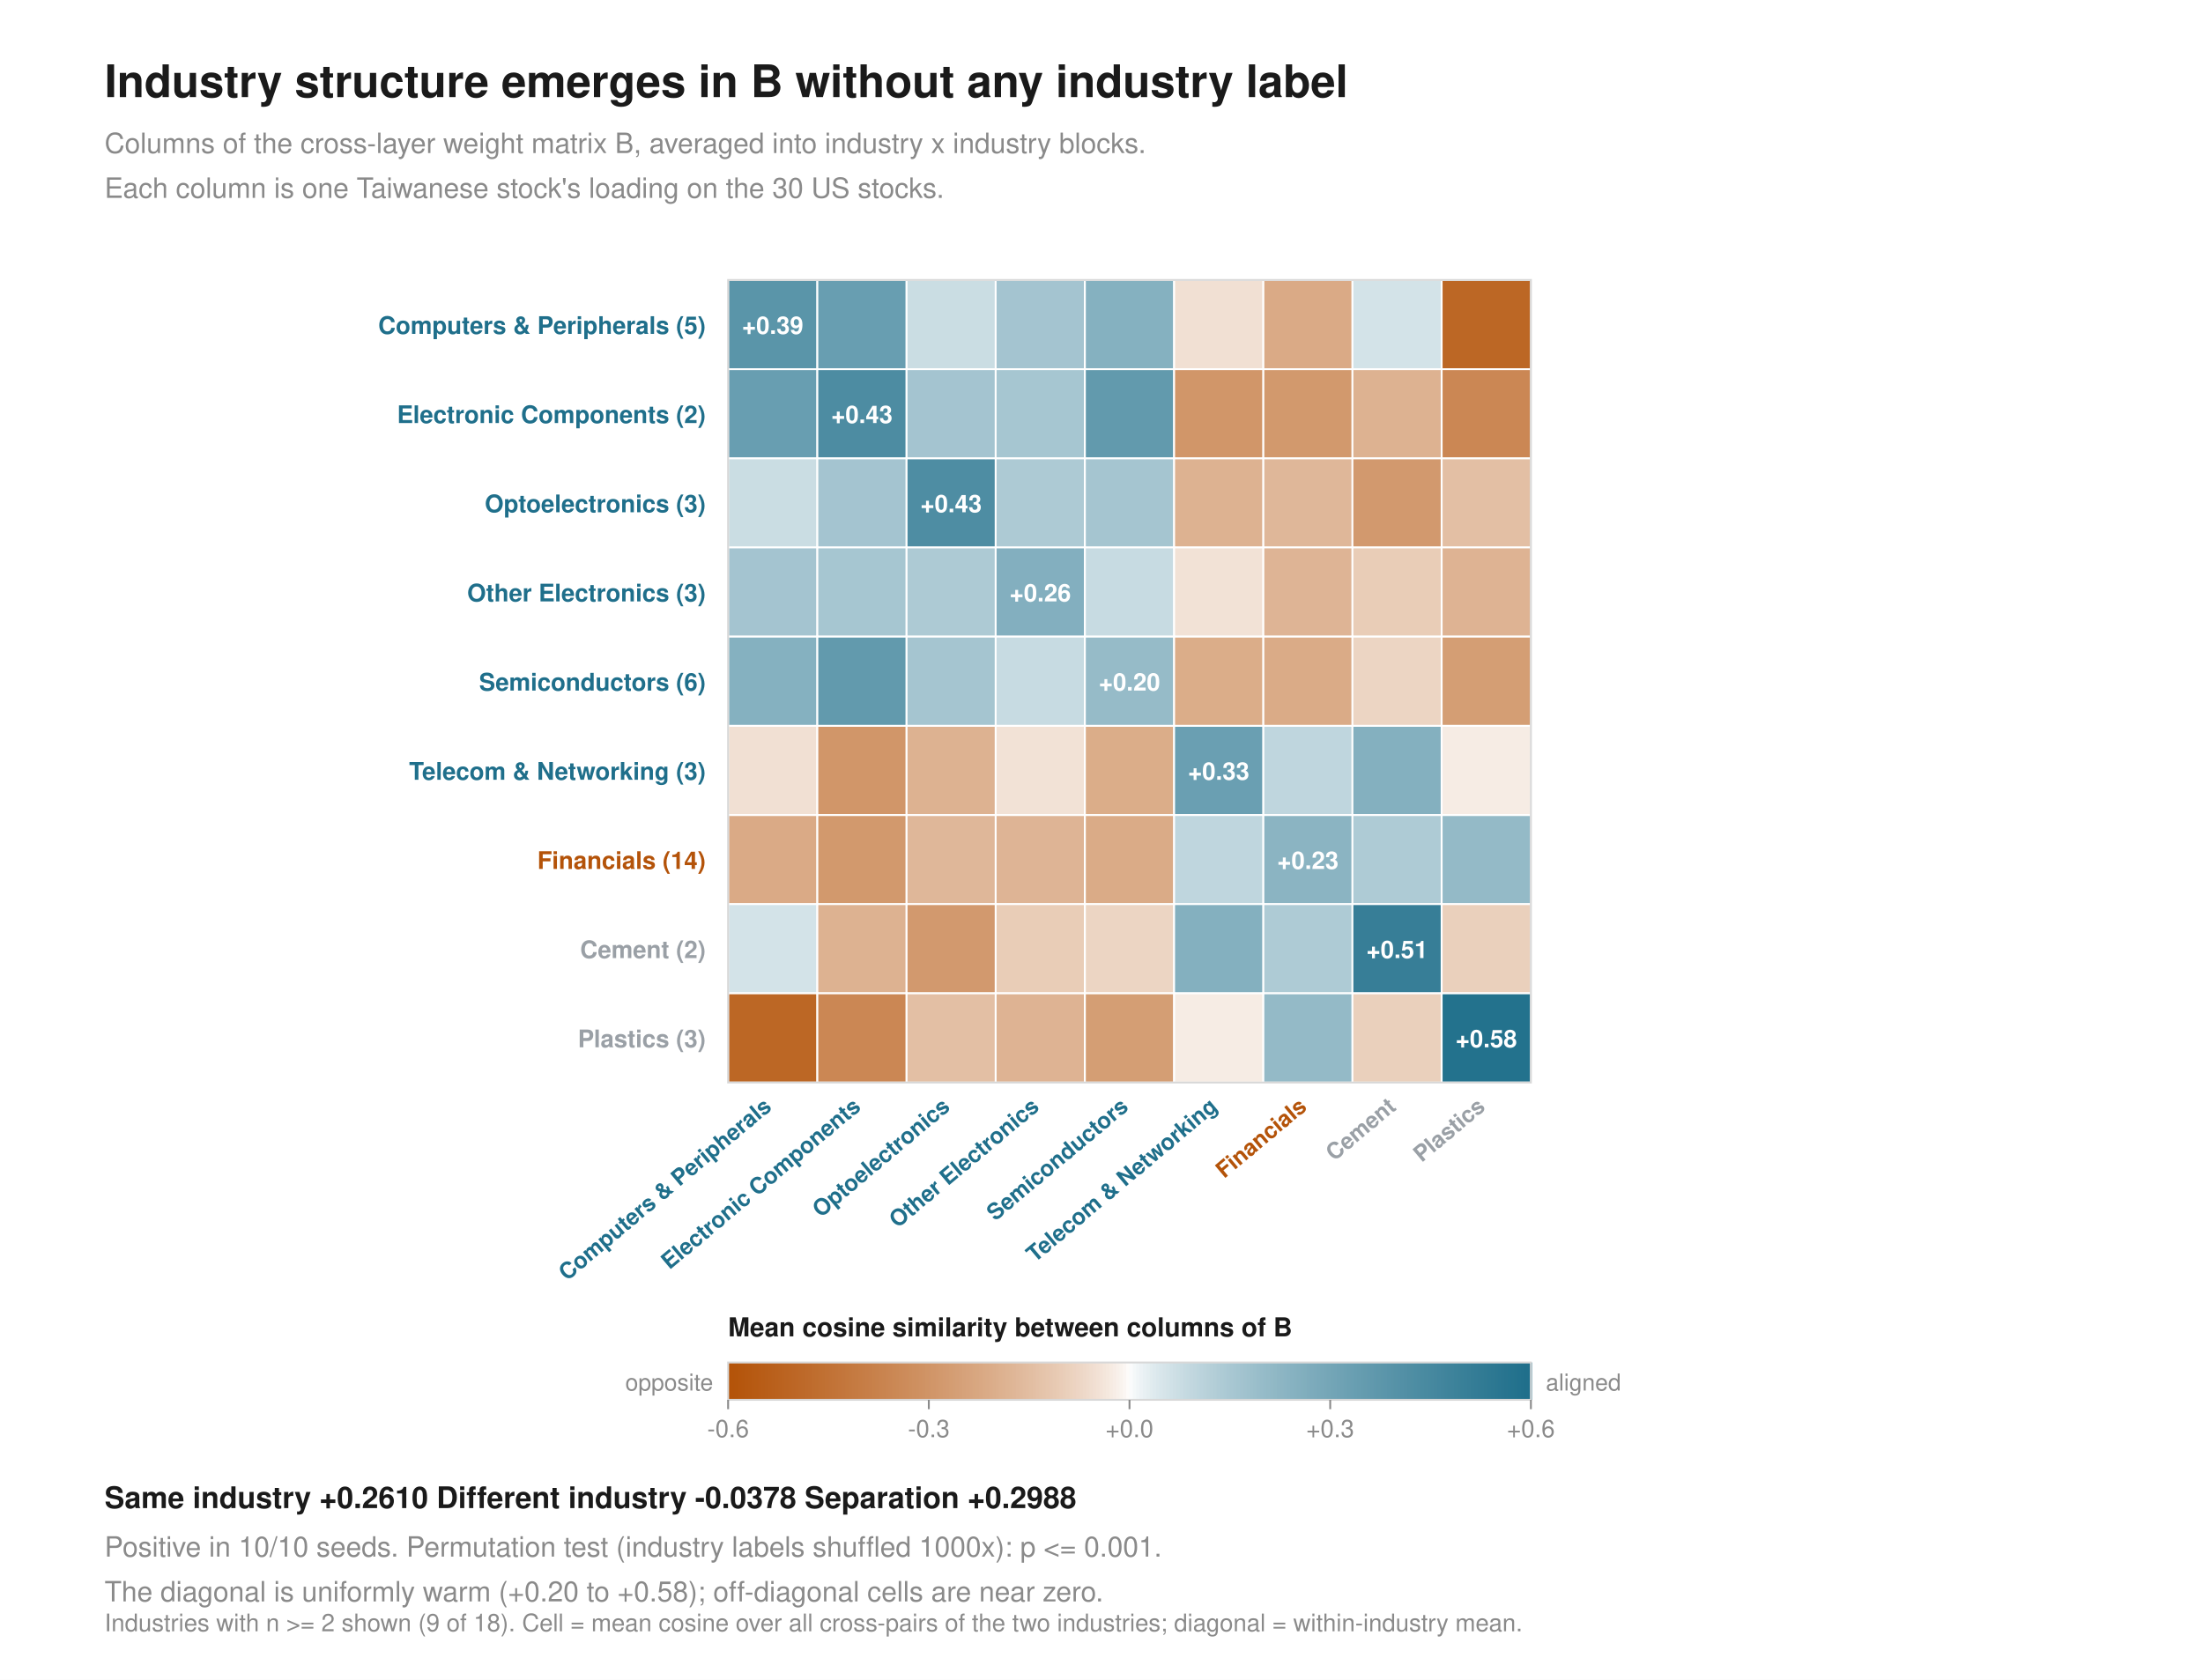
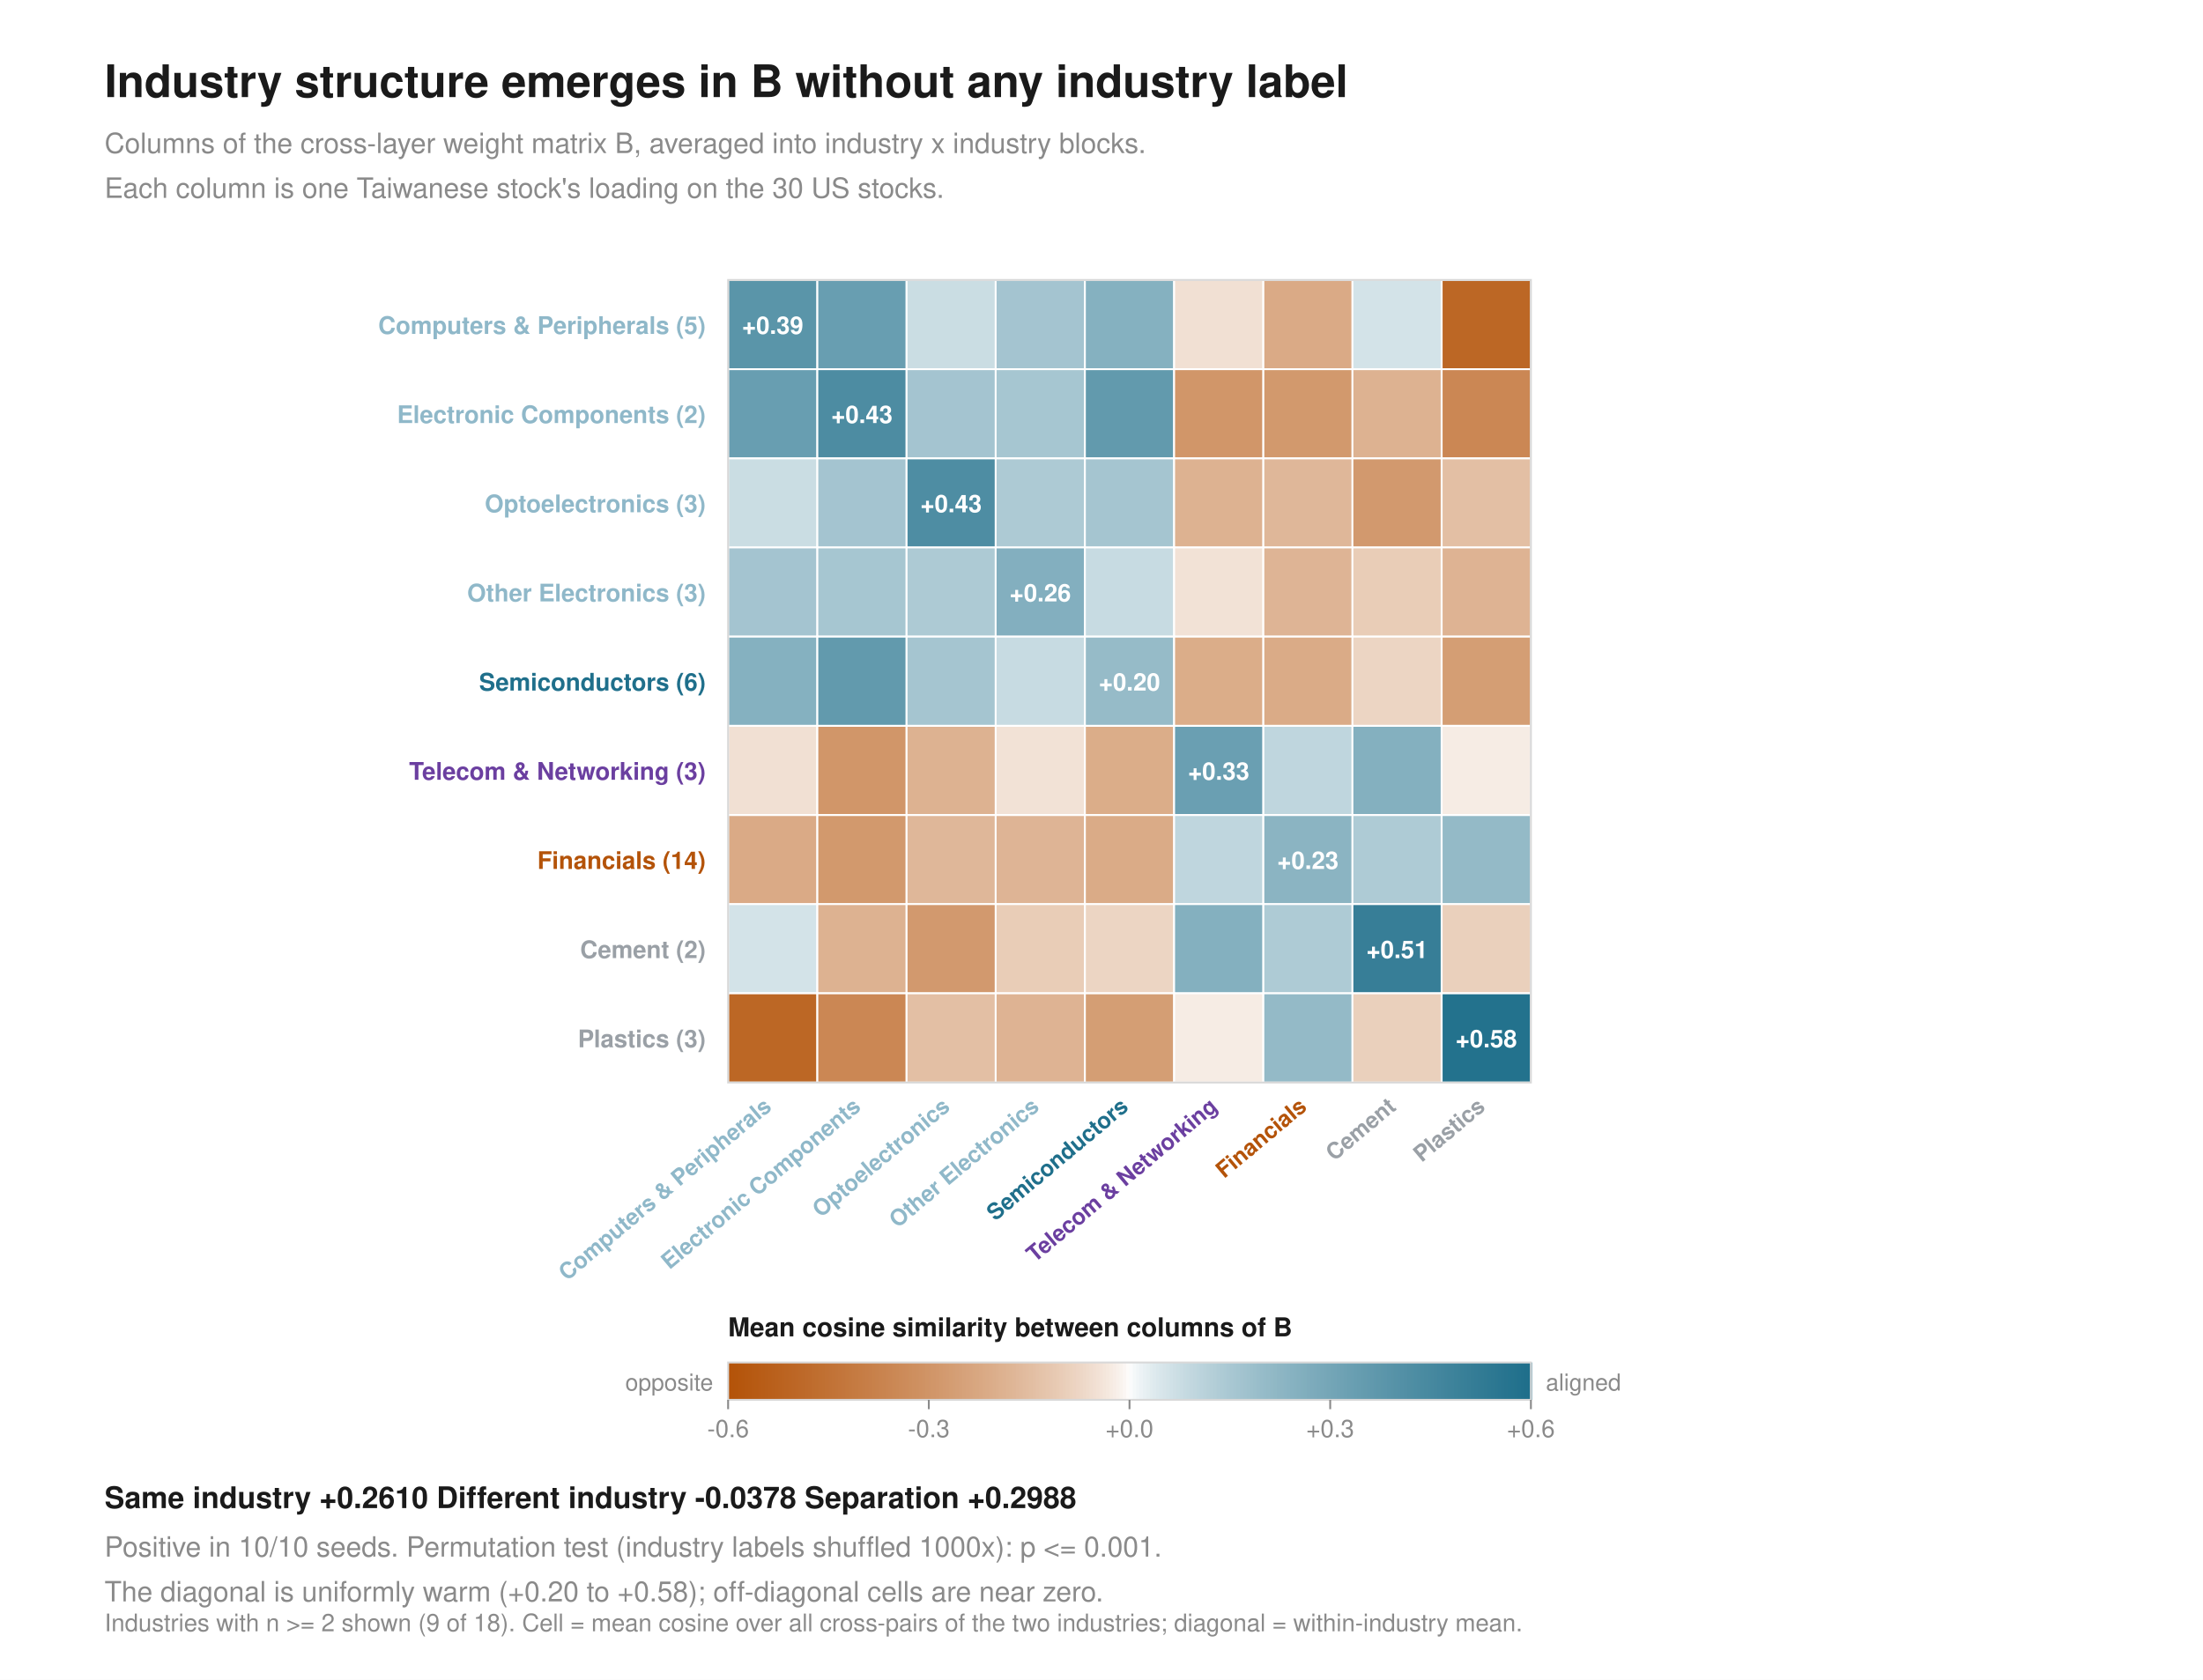
<svg xmlns="http://www.w3.org/2000/svg" viewBox="0 0 1180 900" width="1180" height="900" font-family="Helvetica, Arial, sans-serif">
  <rect width="1180" height="900" fill="#ffffff" />
  <text x="56" y="52" font-size="24" fill="#1a1a1a" text-anchor="start" font-weight="600">Industry structure emerges in B without any industry label</text>
  <text x="56" y="82" font-size="15" fill="#8a8a8a" text-anchor="start" font-weight="400">Columns of the cross-layer weight matrix B, averaged into industry x industry blocks.</text>
  <text x="56" y="106" font-size="15" fill="#8a8a8a" text-anchor="start" font-weight="400">Each column is one Taiwanese stock's loading on the 30 US stocks.</text>
  <rect x="390.0" y="150.0" width="47.8" height="47.8" fill="rgb(90,149,169)" stroke="#ffffff" stroke-width="1" />
  <text x="413.889" y="178.889" font-size="13" fill="#ffffff" text-anchor="middle" font-weight="700">+0.39</text>
  <rect x="437.8" y="150.0" width="47.8" height="47.8" fill="rgb(104,158,177)" stroke="#ffffff" stroke-width="1" />
  <rect x="485.6" y="150.0" width="47.8" height="47.8" fill="rgb(202,221,227)" stroke="#ffffff" stroke-width="1" />
  <rect x="533.3" y="150.0" width="47.8" height="47.8" fill="rgb(164,196,208)" stroke="#ffffff" stroke-width="1" />
  <rect x="581.1" y="150.0" width="47.8" height="47.8" fill="rgb(133,177,192)" stroke="#ffffff" stroke-width="1" />
  <rect x="628.9" y="150.0" width="47.8" height="47.8" fill="rgb(241,224,211)" stroke="#ffffff" stroke-width="1" />
  <rect x="676.7" y="150.0" width="47.8" height="47.8" fill="rgb(218,170,134)" stroke="#ffffff" stroke-width="1" />
  <rect x="724.4" y="150.0" width="47.8" height="47.8" fill="rgb(211,227,232)" stroke="#ffffff" stroke-width="1" />
  <rect x="772.2" y="150.0" width="47.8" height="47.8" fill="rgb(188,103,37)" stroke="#ffffff" stroke-width="1" />
-   <text x="378" y="178.889" font-size="13" fill="#1f6f8b" text-anchor="end" font-weight="600">Computers &amp; Peripherals (5)</text>
+   <text x="378" y="178.889" font-size="13" fill="#8fb8c9" text-anchor="end" font-weight="600">Computers &amp; Peripherals (5)</text>
  <rect x="390.0" y="197.8" width="47.8" height="47.8" fill="rgb(104,158,177)" stroke="#ffffff" stroke-width="1" />
  <rect x="437.8" y="197.8" width="47.8" height="47.8" fill="rgb(77,140,162)" stroke="#ffffff" stroke-width="1" />
  <text x="461.667" y="226.667" font-size="13" fill="#ffffff" text-anchor="middle" font-weight="700">+0.43</text>
  <rect x="485.6" y="197.8" width="47.8" height="47.8" fill="rgb(164,196,208)" stroke="#ffffff" stroke-width="1" />
  <rect x="533.3" y="197.8" width="47.8" height="47.8" fill="rgb(166,198,209)" stroke="#ffffff" stroke-width="1" />
  <rect x="581.1" y="197.8" width="47.8" height="47.8" fill="rgb(98,154,173)" stroke="#ffffff" stroke-width="1" />
  <rect x="628.9" y="197.8" width="47.8" height="47.8" fill="rgb(209,150,105)" stroke="#ffffff" stroke-width="1" />
  <rect x="676.7" y="197.8" width="47.8" height="47.8" fill="rgb(210,153,109)" stroke="#ffffff" stroke-width="1" />
  <rect x="724.4" y="197.8" width="47.8" height="47.8" fill="rgb(221,178,145)" stroke="#ffffff" stroke-width="1" />
  <rect x="772.2" y="197.8" width="47.8" height="47.8" fill="rgb(203,135,84)" stroke="#ffffff" stroke-width="1" />
-   <text x="378" y="226.667" font-size="13" fill="#1f6f8b" text-anchor="end" font-weight="600">Electronic Components (2)</text>
+   <text x="378" y="226.667" font-size="13" fill="#8fb8c9" text-anchor="end" font-weight="600">Electronic Components (2)</text>
  <rect x="390.0" y="245.6" width="47.8" height="47.8" fill="rgb(202,221,227)" stroke="#ffffff" stroke-width="1" />
  <rect x="437.8" y="245.6" width="47.8" height="47.8" fill="rgb(164,196,208)" stroke="#ffffff" stroke-width="1" />
  <rect x="485.6" y="245.6" width="47.8" height="47.8" fill="rgb(78,141,163)" stroke="#ffffff" stroke-width="1" />
  <text x="509.444" y="274.444" font-size="13" fill="#ffffff" text-anchor="middle" font-weight="700">+0.43</text>
  <rect x="533.3" y="245.6" width="47.8" height="47.8" fill="rgb(173,202,212)" stroke="#ffffff" stroke-width="1" />
  <rect x="581.1" y="245.6" width="47.8" height="47.8" fill="rgb(165,197,208)" stroke="#ffffff" stroke-width="1" />
  <rect x="628.9" y="245.6" width="47.8" height="47.8" fill="rgb(221,178,145)" stroke="#ffffff" stroke-width="1" />
  <rect x="676.7" y="245.6" width="47.8" height="47.8" fill="rgb(223,183,153)" stroke="#ffffff" stroke-width="1" />
  <rect x="724.4" y="245.6" width="47.8" height="47.8" fill="rgb(210,153,110)" stroke="#ffffff" stroke-width="1" />
  <rect x="772.2" y="245.6" width="47.8" height="47.8" fill="rgb(227,191,164)" stroke="#ffffff" stroke-width="1" />
-   <text x="378" y="274.444" font-size="13" fill="#1f6f8b" text-anchor="end" font-weight="600">Optoelectronics (3)</text>
+   <text x="378" y="274.444" font-size="13" fill="#8fb8c9" text-anchor="end" font-weight="600">Optoelectronics (3)</text>
  <rect x="390.0" y="293.3" width="47.8" height="47.8" fill="rgb(164,196,208)" stroke="#ffffff" stroke-width="1" />
  <rect x="437.8" y="293.3" width="47.8" height="47.8" fill="rgb(166,198,209)" stroke="#ffffff" stroke-width="1" />
  <rect x="485.6" y="293.3" width="47.8" height="47.8" fill="rgb(173,202,212)" stroke="#ffffff" stroke-width="1" />
  <rect x="533.3" y="293.3" width="47.8" height="47.8" fill="rgb(131,175,191)" stroke="#ffffff" stroke-width="1" />
  <text x="557.222" y="322.222" font-size="13" fill="#ffffff" text-anchor="middle" font-weight="700">+0.26</text>
  <rect x="581.1" y="293.3" width="47.8" height="47.8" fill="rgb(199,219,226)" stroke="#ffffff" stroke-width="1" />
  <rect x="628.9" y="293.3" width="47.8" height="47.8" fill="rgb(242,226,214)" stroke="#ffffff" stroke-width="1" />
  <rect x="676.7" y="293.3" width="47.8" height="47.8" fill="rgb(222,180,149)" stroke="#ffffff" stroke-width="1" />
  <rect x="724.4" y="293.3" width="47.8" height="47.8" fill="rgb(233,205,183)" stroke="#ffffff" stroke-width="1" />
  <rect x="772.2" y="293.3" width="47.8" height="47.8" fill="rgb(222,179,147)" stroke="#ffffff" stroke-width="1" />
-   <text x="378" y="322.222" font-size="13" fill="#1f6f8b" text-anchor="end" font-weight="600">Other Electronics (3)</text>
+   <text x="378" y="322.222" font-size="13" fill="#8fb8c9" text-anchor="end" font-weight="600">Other Electronics (3)</text>
  <rect x="390.0" y="341.1" width="47.8" height="47.8" fill="rgb(133,177,192)" stroke="#ffffff" stroke-width="1" />
  <rect x="437.8" y="341.1" width="47.8" height="47.8" fill="rgb(98,154,173)" stroke="#ffffff" stroke-width="1" />
  <rect x="485.6" y="341.1" width="47.8" height="47.8" fill="rgb(165,197,208)" stroke="#ffffff" stroke-width="1" />
  <rect x="533.3" y="341.1" width="47.8" height="47.8" fill="rgb(199,219,226)" stroke="#ffffff" stroke-width="1" />
  <rect x="581.1" y="341.1" width="47.8" height="47.8" fill="rgb(150,187,200)" stroke="#ffffff" stroke-width="1" />
  <text x="605.0" y="370.0" font-size="13" fill="#ffffff" text-anchor="middle" font-weight="700">+0.20</text>
  <rect x="628.9" y="341.1" width="47.8" height="47.8" fill="rgb(219,173,137)" stroke="#ffffff" stroke-width="1" />
  <rect x="676.7" y="341.1" width="47.8" height="47.8" fill="rgb(218,171,135)" stroke="#ffffff" stroke-width="1" />
  <rect x="724.4" y="341.1" width="47.8" height="47.8" fill="rgb(236,213,195)" stroke="#ffffff" stroke-width="1" />
  <rect x="772.2" y="341.1" width="47.8" height="47.8" fill="rgb(212,158,116)" stroke="#ffffff" stroke-width="1" />
  <text x="378" y="370.0" font-size="13" fill="#1f6f8b" text-anchor="end" font-weight="600">Semiconductors (6)</text>
  <rect x="390.0" y="388.9" width="47.8" height="47.8" fill="rgb(241,224,211)" stroke="#ffffff" stroke-width="1" />
  <rect x="437.8" y="388.9" width="47.8" height="47.8" fill="rgb(209,150,105)" stroke="#ffffff" stroke-width="1" />
  <rect x="485.6" y="388.9" width="47.8" height="47.8" fill="rgb(221,178,145)" stroke="#ffffff" stroke-width="1" />
  <rect x="533.3" y="388.9" width="47.8" height="47.8" fill="rgb(242,226,214)" stroke="#ffffff" stroke-width="1" />
  <rect x="581.1" y="388.9" width="47.8" height="47.8" fill="rgb(219,173,137)" stroke="#ffffff" stroke-width="1" />
  <rect x="628.9" y="388.9" width="47.8" height="47.8" fill="rgb(106,159,178)" stroke="#ffffff" stroke-width="1" />
  <text x="652.778" y="417.778" font-size="13" fill="#ffffff" text-anchor="middle" font-weight="700">+0.33</text>
  <rect x="676.7" y="388.9" width="47.8" height="47.8" fill="rgb(191,214,222)" stroke="#ffffff" stroke-width="1" />
  <rect x="724.4" y="388.9" width="47.8" height="47.8" fill="rgb(132,176,191)" stroke="#ffffff" stroke-width="1" />
  <rect x="772.2" y="388.9" width="47.8" height="47.8" fill="rgb(246,236,228)" stroke="#ffffff" stroke-width="1" />
-   <text x="378" y="417.778" font-size="13" fill="#1f6f8b" text-anchor="end" font-weight="600">Telecom &amp; Networking (3)</text>
+   <text x="378" y="417.778" font-size="13" fill="#6b3fa0" text-anchor="end" font-weight="600">Telecom &amp; Networking (3)</text>
  <rect x="390.0" y="436.7" width="47.8" height="47.8" fill="rgb(218,170,134)" stroke="#ffffff" stroke-width="1" />
  <rect x="437.8" y="436.7" width="47.8" height="47.8" fill="rgb(210,153,109)" stroke="#ffffff" stroke-width="1" />
  <rect x="485.6" y="436.7" width="47.8" height="47.8" fill="rgb(223,183,153)" stroke="#ffffff" stroke-width="1" />
  <rect x="533.3" y="436.7" width="47.8" height="47.8" fill="rgb(222,180,149)" stroke="#ffffff" stroke-width="1" />
  <rect x="581.1" y="436.7" width="47.8" height="47.8" fill="rgb(218,171,135)" stroke="#ffffff" stroke-width="1" />
  <rect x="628.9" y="436.7" width="47.8" height="47.8" fill="rgb(191,214,222)" stroke="#ffffff" stroke-width="1" />
  <rect x="676.7" y="436.7" width="47.8" height="47.8" fill="rgb(139,180,194)" stroke="#ffffff" stroke-width="1" />
  <text x="700.556" y="465.556" font-size="13" fill="#ffffff" text-anchor="middle" font-weight="700">+0.23</text>
  <rect x="724.4" y="436.7" width="47.8" height="47.8" fill="rgb(174,203,213)" stroke="#ffffff" stroke-width="1" />
  <rect x="772.2" y="436.7" width="47.8" height="47.8" fill="rgb(148,186,199)" stroke="#ffffff" stroke-width="1" />
  <text x="378" y="465.556" font-size="13" fill="#b45309" text-anchor="end" font-weight="600">Financials (14)</text>
  <rect x="390.0" y="484.4" width="47.8" height="47.8" fill="rgb(211,227,232)" stroke="#ffffff" stroke-width="1" />
  <rect x="437.8" y="484.4" width="47.8" height="47.8" fill="rgb(221,178,145)" stroke="#ffffff" stroke-width="1" />
  <rect x="485.6" y="484.4" width="47.8" height="47.8" fill="rgb(210,153,110)" stroke="#ffffff" stroke-width="1" />
  <rect x="533.3" y="484.4" width="47.8" height="47.8" fill="rgb(233,205,183)" stroke="#ffffff" stroke-width="1" />
  <rect x="581.1" y="484.4" width="47.8" height="47.8" fill="rgb(236,213,195)" stroke="#ffffff" stroke-width="1" />
  <rect x="628.9" y="484.4" width="47.8" height="47.8" fill="rgb(132,176,191)" stroke="#ffffff" stroke-width="1" />
  <rect x="676.7" y="484.4" width="47.8" height="47.8" fill="rgb(174,203,213)" stroke="#ffffff" stroke-width="1" />
  <rect x="724.4" y="484.4" width="47.8" height="47.8" fill="rgb(55,126,151)" stroke="#ffffff" stroke-width="1" />
  <text x="748.333" y="513.333" font-size="13" fill="#ffffff" text-anchor="middle" font-weight="700">+0.51</text>
  <rect x="772.2" y="484.4" width="47.8" height="47.8" fill="rgb(234,208,188)" stroke="#ffffff" stroke-width="1" />
  <text x="378" y="513.333" font-size="13" fill="#9aa0a6" text-anchor="end" font-weight="600">Cement (2)</text>
  <rect x="390.0" y="532.2" width="47.8" height="47.8" fill="rgb(188,103,37)" stroke="#ffffff" stroke-width="1" />
  <rect x="437.8" y="532.2" width="47.8" height="47.8" fill="rgb(203,135,84)" stroke="#ffffff" stroke-width="1" />
  <rect x="485.6" y="532.2" width="47.8" height="47.8" fill="rgb(227,191,164)" stroke="#ffffff" stroke-width="1" />
  <rect x="533.3" y="532.2" width="47.8" height="47.8" fill="rgb(222,179,147)" stroke="#ffffff" stroke-width="1" />
  <rect x="581.1" y="532.2" width="47.8" height="47.8" fill="rgb(212,158,116)" stroke="#ffffff" stroke-width="1" />
  <rect x="628.9" y="532.2" width="47.8" height="47.8" fill="rgb(246,236,228)" stroke="#ffffff" stroke-width="1" />
  <rect x="676.7" y="532.2" width="47.8" height="47.8" fill="rgb(148,186,199)" stroke="#ffffff" stroke-width="1" />
  <rect x="724.4" y="532.2" width="47.8" height="47.8" fill="rgb(234,208,188)" stroke="#ffffff" stroke-width="1" />
  <rect x="772.2" y="532.2" width="47.8" height="47.8" fill="rgb(35,114,141)" stroke="#ffffff" stroke-width="1" />
  <text x="796.111" y="561.111" font-size="13" fill="#ffffff" text-anchor="middle" font-weight="700">+0.58</text>
  <text x="378" y="561.111" font-size="13" fill="#9aa0a6" text-anchor="end" font-weight="600">Plastics (3)</text>
-   <text x="413.889" y="594" font-size="12" fill="#1f6f8b" text-anchor="end" font-weight="600" transform="rotate(-40 413.8889 594)">Computers &amp; Peripherals</text>
-   <text x="461.667" y="594" font-size="12" fill="#1f6f8b" text-anchor="end" font-weight="600" transform="rotate(-40 461.6667 594)">Electronic Components</text>
-   <text x="509.444" y="594" font-size="12" fill="#1f6f8b" text-anchor="end" font-weight="600" transform="rotate(-40 509.4444 594)">Optoelectronics</text>
-   <text x="557.222" y="594" font-size="12" fill="#1f6f8b" text-anchor="end" font-weight="600" transform="rotate(-40 557.2222 594)">Other Electronics</text>
+   <text x="413.889" y="594" font-size="12" fill="#8fb8c9" text-anchor="end" font-weight="600" transform="rotate(-40 413.8889 594)">Computers &amp; Peripherals</text>
+   <text x="461.667" y="594" font-size="12" fill="#8fb8c9" text-anchor="end" font-weight="600" transform="rotate(-40 461.6667 594)">Electronic Components</text>
+   <text x="509.444" y="594" font-size="12" fill="#8fb8c9" text-anchor="end" font-weight="600" transform="rotate(-40 509.4444 594)">Optoelectronics</text>
+   <text x="557.222" y="594" font-size="12" fill="#8fb8c9" text-anchor="end" font-weight="600" transform="rotate(-40 557.2222 594)">Other Electronics</text>
  <text x="605.0" y="594" font-size="12" fill="#1f6f8b" text-anchor="end" font-weight="600" transform="rotate(-40 605.0 594)">Semiconductors</text>
-   <text x="652.778" y="594" font-size="12" fill="#1f6f8b" text-anchor="end" font-weight="600" transform="rotate(-40 652.7778 594)">Telecom &amp; Networking</text>
+   <text x="652.778" y="594" font-size="12" fill="#6b3fa0" text-anchor="end" font-weight="600" transform="rotate(-40 652.7778 594)">Telecom &amp; Networking</text>
  <text x="700.556" y="594" font-size="12" fill="#b45309" text-anchor="end" font-weight="600" transform="rotate(-40 700.5556 594)">Financials</text>
  <text x="748.333" y="594" font-size="12" fill="#9aa0a6" text-anchor="end" font-weight="600" transform="rotate(-40 748.3333 594)">Cement</text>
  <text x="796.111" y="594" font-size="12" fill="#9aa0a6" text-anchor="end" font-weight="600" transform="rotate(-40 796.1111 594)">Plastics</text>
  <rect x="390" y="150" width="430" height="430" fill="none" stroke="#d8d8d8" stroke-width="1" />
  <text x="390" y="716" font-size="14" fill="#1a1a1a" text-anchor="start" font-weight="600">Mean cosine similarity between columns of B</text>
  <rect x="390.00" y="730" width="2.39" height="20" fill="rgb(180,83,9)" />
  <rect x="391.79" y="730" width="2.39" height="20" fill="rgb(180,84,10)" />
  <rect x="393.58" y="730" width="2.39" height="20" fill="rgb(180,85,11)" />
  <rect x="395.38" y="730" width="2.39" height="20" fill="rgb(181,86,13)" />
  <rect x="397.17" y="730" width="2.39" height="20" fill="rgb(181,87,14)" />
  <rect x="398.96" y="730" width="2.39" height="20" fill="rgb(182,88,16)" />
  <rect x="400.75" y="730" width="2.39" height="20" fill="rgb(182,89,17)" />
  <rect x="402.54" y="730" width="2.39" height="20" fill="rgb(183,90,19)" />
  <rect x="404.33" y="730" width="2.39" height="20" fill="rgb(183,91,20)" />
  <rect x="406.12" y="730" width="2.39" height="20" fill="rgb(184,92,22)" />
  <rect x="407.92" y="730" width="2.39" height="20" fill="rgb(184,93,23)" />
  <rect x="409.71" y="730" width="2.39" height="20" fill="rgb(184,94,25)" />
  <rect x="411.50" y="730" width="2.39" height="20" fill="rgb(185,95,26)" />
  <rect x="413.29" y="730" width="2.39" height="20" fill="rgb(185,96,28)" />
  <rect x="415.08" y="730" width="2.39" height="20" fill="rgb(186,97,29)" />
  <rect x="416.88" y="730" width="2.39" height="20" fill="rgb(186,98,31)" />
  <rect x="418.67" y="730" width="2.39" height="20" fill="rgb(187,99,32)" />
  <rect x="420.46" y="730" width="2.39" height="20" fill="rgb(187,100,34)" />
  <rect x="422.25" y="730" width="2.39" height="20" fill="rgb(188,101,35)" />
  <rect x="424.04" y="730" width="2.39" height="20" fill="rgb(188,102,37)" />
  <rect x="425.83" y="730" width="2.39" height="20" fill="rgb(189,103,38)" />
  <rect x="427.62" y="730" width="2.39" height="20" fill="rgb(189,104,40)" />
  <rect x="429.42" y="730" width="2.39" height="20" fill="rgb(189,105,41)" />
  <rect x="431.21" y="730" width="2.39" height="20" fill="rgb(190,106,43)" />
  <rect x="433.00" y="730" width="2.39" height="20" fill="rgb(190,107,44)" />
  <rect x="434.79" y="730" width="2.39" height="20" fill="rgb(191,109,46)" />
  <rect x="436.58" y="730" width="2.39" height="20" fill="rgb(191,110,47)" />
  <rect x="438.38" y="730" width="2.39" height="20" fill="rgb(192,111,49)" />
  <rect x="440.17" y="730" width="2.39" height="20" fill="rgb(192,112,50)" />
  <rect x="441.96" y="730" width="2.39" height="20" fill="rgb(193,113,52)" />
  <rect x="443.75" y="730" width="2.39" height="20" fill="rgb(193,114,54)" />
  <rect x="445.54" y="730" width="2.39" height="20" fill="rgb(194,115,55)" />
  <rect x="447.33" y="730" width="2.39" height="20" fill="rgb(194,116,57)" />
  <rect x="449.12" y="730" width="2.39" height="20" fill="rgb(195,117,58)" />
  <rect x="450.92" y="730" width="2.39" height="20" fill="rgb(195,118,60)" />
  <rect x="452.71" y="730" width="2.39" height="20" fill="rgb(196,120,61)" />
  <rect x="454.50" y="730" width="2.39" height="20" fill="rgb(196,121,63)" />
  <rect x="456.29" y="730" width="2.39" height="20" fill="rgb(197,122,65)" />
  <rect x="458.08" y="730" width="2.39" height="20" fill="rgb(197,123,66)" />
  <rect x="459.88" y="730" width="2.39" height="20" fill="rgb(198,124,68)" />
  <rect x="461.67" y="730" width="2.39" height="20" fill="rgb(198,125,70)" />
  <rect x="463.46" y="730" width="2.39" height="20" fill="rgb(199,126,71)" />
  <rect x="465.25" y="730" width="2.39" height="20" fill="rgb(199,127,73)" />
  <rect x="467.04" y="730" width="2.39" height="20" fill="rgb(200,129,74)" />
  <rect x="468.83" y="730" width="2.39" height="20" fill="rgb(200,130,76)" />
  <rect x="470.62" y="730" width="2.39" height="20" fill="rgb(201,131,78)" />
  <rect x="472.42" y="730" width="2.39" height="20" fill="rgb(201,132,79)" />
  <rect x="474.21" y="730" width="2.39" height="20" fill="rgb(202,133,81)" />
  <rect x="476.00" y="730" width="2.39" height="20" fill="rgb(202,134,83)" />
  <rect x="477.79" y="730" width="2.39" height="20" fill="rgb(203,136,84)" />
  <rect x="479.58" y="730" width="2.39" height="20" fill="rgb(203,137,86)" />
  <rect x="481.38" y="730" width="2.39" height="20" fill="rgb(204,138,88)" />
  <rect x="483.17" y="730" width="2.39" height="20" fill="rgb(204,139,90)" />
  <rect x="484.96" y="730" width="2.39" height="20" fill="rgb(205,140,91)" />
  <rect x="486.75" y="730" width="2.39" height="20" fill="rgb(205,142,93)" />
  <rect x="488.54" y="730" width="2.39" height="20" fill="rgb(206,143,95)" />
  <rect x="490.33" y="730" width="2.39" height="20" fill="rgb(206,144,96)" />
  <rect x="492.12" y="730" width="2.39" height="20" fill="rgb(207,145,98)" />
  <rect x="493.92" y="730" width="2.39" height="20" fill="rgb(207,146,100)" />
  <rect x="495.71" y="730" width="2.39" height="20" fill="rgb(208,148,102)" />
  <rect x="497.50" y="730" width="2.39" height="20" fill="rgb(208,149,104)" />
  <rect x="499.29" y="730" width="2.39" height="20" fill="rgb(209,150,105)" />
  <rect x="501.08" y="730" width="2.39" height="20" fill="rgb(210,151,107)" />
  <rect x="502.88" y="730" width="2.39" height="20" fill="rgb(210,153,109)" />
  <rect x="504.67" y="730" width="2.39" height="20" fill="rgb(211,154,111)" />
  <rect x="506.46" y="730" width="2.39" height="20" fill="rgb(211,155,113)" />
  <rect x="508.25" y="730" width="2.39" height="20" fill="rgb(212,157,114)" />
  <rect x="510.04" y="730" width="2.39" height="20" fill="rgb(212,158,116)" />
  <rect x="511.83" y="730" width="2.39" height="20" fill="rgb(213,159,118)" />
  <rect x="513.62" y="730" width="2.39" height="20" fill="rgb(213,160,120)" />
  <rect x="515.42" y="730" width="2.39" height="20" fill="rgb(214,162,122)" />
  <rect x="517.21" y="730" width="2.39" height="20" fill="rgb(215,163,124)" />
  <rect x="519.00" y="730" width="2.39" height="20" fill="rgb(215,164,126)" />
  <rect x="520.79" y="730" width="2.39" height="20" fill="rgb(216,166,127)" />
  <rect x="522.58" y="730" width="2.39" height="20" fill="rgb(216,167,129)" />
  <rect x="524.38" y="730" width="2.39" height="20" fill="rgb(217,168,131)" />
  <rect x="526.17" y="730" width="2.39" height="20" fill="rgb(218,170,133)" />
  <rect x="527.96" y="730" width="2.39" height="20" fill="rgb(218,171,135)" />
  <rect x="529.75" y="730" width="2.39" height="20" fill="rgb(219,172,137)" />
  <rect x="531.54" y="730" width="2.39" height="20" fill="rgb(219,174,139)" />
  <rect x="533.33" y="730" width="2.39" height="20" fill="rgb(220,175,141)" />
  <rect x="535.12" y="730" width="2.39" height="20" fill="rgb(221,177,143)" />
  <rect x="536.92" y="730" width="2.39" height="20" fill="rgb(221,178,145)" />
  <rect x="538.71" y="730" width="2.39" height="20" fill="rgb(222,180,147)" />
  <rect x="540.50" y="730" width="2.39" height="20" fill="rgb(222,181,149)" />
  <rect x="542.29" y="730" width="2.39" height="20" fill="rgb(223,182,151)" />
  <rect x="544.08" y="730" width="2.39" height="20" fill="rgb(224,184,154)" />
  <rect x="545.88" y="730" width="2.39" height="20" fill="rgb(224,185,156)" />
  <rect x="547.67" y="730" width="2.39" height="20" fill="rgb(225,187,158)" />
  <rect x="549.46" y="730" width="2.39" height="20" fill="rgb(226,188,160)" />
  <rect x="551.25" y="730" width="2.39" height="20" fill="rgb(226,190,162)" />
  <rect x="553.04" y="730" width="2.39" height="20" fill="rgb(227,191,164)" />
  <rect x="554.83" y="730" width="2.39" height="20" fill="rgb(228,193,167)" />
  <rect x="556.62" y="730" width="2.39" height="20" fill="rgb(228,195,169)" />
  <rect x="558.42" y="730" width="2.39" height="20" fill="rgb(229,196,171)" />
  <rect x="560.21" y="730" width="2.39" height="20" fill="rgb(230,198,173)" />
  <rect x="562.00" y="730" width="2.39" height="20" fill="rgb(230,199,176)" />
  <rect x="563.79" y="730" width="2.39" height="20" fill="rgb(231,201,178)" />
  <rect x="565.58" y="730" width="2.39" height="20" fill="rgb(232,203,180)" />
  <rect x="567.38" y="730" width="2.39" height="20" fill="rgb(233,204,183)" />
  <rect x="569.17" y="730" width="2.39" height="20" fill="rgb(233,206,185)" />
  <rect x="570.96" y="730" width="2.39" height="20" fill="rgb(234,208,188)" />
  <rect x="572.75" y="730" width="2.39" height="20" fill="rgb(235,210,190)" />
  <rect x="574.54" y="730" width="2.39" height="20" fill="rgb(236,211,193)" />
  <rect x="576.33" y="730" width="2.39" height="20" fill="rgb(237,213,196)" />
  <rect x="578.12" y="730" width="2.39" height="20" fill="rgb(237,215,198)" />
  <rect x="579.92" y="730" width="2.39" height="20" fill="rgb(238,217,201)" />
  <rect x="581.71" y="730" width="2.39" height="20" fill="rgb(239,219,204)" />
  <rect x="583.50" y="730" width="2.39" height="20" fill="rgb(240,221,207)" />
  <rect x="585.29" y="730" width="2.39" height="20" fill="rgb(241,223,210)" />
  <rect x="587.08" y="730" width="2.39" height="20" fill="rgb(242,225,213)" />
  <rect x="588.88" y="730" width="2.39" height="20" fill="rgb(243,227,216)" />
  <rect x="590.67" y="730" width="2.39" height="20" fill="rgb(244,230,219)" />
  <rect x="592.46" y="730" width="2.39" height="20" fill="rgb(245,232,222)" />
  <rect x="594.25" y="730" width="2.39" height="20" fill="rgb(246,235,226)" />
  <rect x="596.04" y="730" width="2.39" height="20" fill="rgb(247,237,230)" />
  <rect x="597.83" y="730" width="2.39" height="20" fill="rgb(248,240,234)" />
  <rect x="599.62" y="730" width="2.39" height="20" fill="rgb(249,243,238)" />
  <rect x="601.42" y="730" width="2.39" height="20" fill="rgb(251,246,243)" />
  <rect x="603.21" y="730" width="2.39" height="20" fill="rgb(253,251,249)" />
  <rect x="605.00" y="730" width="2.39" height="20" fill="rgb(250,251,252)" />
  <rect x="606.79" y="730" width="2.39" height="20" fill="rgb(244,248,249)" />
  <rect x="608.58" y="730" width="2.39" height="20" fill="rgb(240,245,247)" />
  <rect x="610.38" y="730" width="2.39" height="20" fill="rgb(236,242,245)" />
  <rect x="612.17" y="730" width="2.39" height="20" fill="rgb(232,240,243)" />
  <rect x="613.96" y="730" width="2.39" height="20" fill="rgb(229,238,241)" />
  <rect x="615.75" y="730" width="2.39" height="20" fill="rgb(225,236,239)" />
  <rect x="617.54" y="730" width="2.39" height="20" fill="rgb(222,234,238)" />
  <rect x="619.33" y="730" width="2.39" height="20" fill="rgb(219,232,236)" />
  <rect x="621.12" y="730" width="2.39" height="20" fill="rgb(216,230,235)" />
  <rect x="622.92" y="730" width="2.39" height="20" fill="rgb(214,228,233)" />
  <rect x="624.71" y="730" width="2.39" height="20" fill="rgb(211,227,232)" />
  <rect x="626.50" y="730" width="2.39" height="20" fill="rgb(208,225,231)" />
  <rect x="628.29" y="730" width="2.39" height="20" fill="rgb(206,223,229)" />
  <rect x="630.08" y="730" width="2.39" height="20" fill="rgb(203,222,228)" />
  <rect x="631.88" y="730" width="2.39" height="20" fill="rgb(201,220,227)" />
  <rect x="633.67" y="730" width="2.39" height="20" fill="rgb(198,218,225)" />
  <rect x="635.46" y="730" width="2.39" height="20" fill="rgb(196,217,224)" />
  <rect x="637.25" y="730" width="2.39" height="20" fill="rgb(194,215,223)" />
  <rect x="639.04" y="730" width="2.39" height="20" fill="rgb(192,214,222)" />
  <rect x="640.83" y="730" width="2.39" height="20" fill="rgb(189,213,221)" />
  <rect x="642.62" y="730" width="2.39" height="20" fill="rgb(187,211,220)" />
  <rect x="644.42" y="730" width="2.39" height="20" fill="rgb(185,210,218)" />
  <rect x="646.21" y="730" width="2.39" height="20" fill="rgb(183,208,217)" />
  <rect x="648.00" y="730" width="2.39" height="20" fill="rgb(181,207,216)" />
  <rect x="649.79" y="730" width="2.39" height="20" fill="rgb(179,206,215)" />
  <rect x="651.58" y="730" width="2.39" height="20" fill="rgb(176,204,214)" />
  <rect x="653.38" y="730" width="2.39" height="20" fill="rgb(174,203,213)" />
  <rect x="655.17" y="730" width="2.39" height="20" fill="rgb(172,202,212)" />
  <rect x="656.96" y="730" width="2.39" height="20" fill="rgb(170,200,211)" />
  <rect x="658.75" y="730" width="2.39" height="20" fill="rgb(168,199,210)" />
  <rect x="660.54" y="730" width="2.39" height="20" fill="rgb(166,198,209)" />
  <rect x="662.33" y="730" width="2.39" height="20" fill="rgb(164,197,208)" />
  <rect x="664.12" y="730" width="2.39" height="20" fill="rgb(163,195,207)" />
  <rect x="665.92" y="730" width="2.39" height="20" fill="rgb(161,194,206)" />
  <rect x="667.71" y="730" width="2.39" height="20" fill="rgb(159,193,205)" />
  <rect x="669.50" y="730" width="2.39" height="20" fill="rgb(157,192,204)" />
  <rect x="671.29" y="730" width="2.39" height="20" fill="rgb(155,191,203)" />
  <rect x="673.08" y="730" width="2.39" height="20" fill="rgb(153,189,202)" />
  <rect x="674.88" y="730" width="2.39" height="20" fill="rgb(151,188,201)" />
  <rect x="676.67" y="730" width="2.39" height="20" fill="rgb(149,187,200)" />
  <rect x="678.46" y="730" width="2.39" height="20" fill="rgb(148,186,199)" />
  <rect x="680.25" y="730" width="2.39" height="20" fill="rgb(146,185,198)" />
  <rect x="682.04" y="730" width="2.39" height="20" fill="rgb(144,184,197)" />
  <rect x="683.83" y="730" width="2.39" height="20" fill="rgb(142,182,196)" />
  <rect x="685.62" y="730" width="2.39" height="20" fill="rgb(141,181,195)" />
  <rect x="687.42" y="730" width="2.39" height="20" fill="rgb(139,180,195)" />
  <rect x="689.21" y="730" width="2.39" height="20" fill="rgb(137,179,194)" />
  <rect x="691.00" y="730" width="2.39" height="20" fill="rgb(135,178,193)" />
  <rect x="692.79" y="730" width="2.39" height="20" fill="rgb(134,177,192)" />
  <rect x="694.58" y="730" width="2.39" height="20" fill="rgb(132,176,191)" />
  <rect x="696.38" y="730" width="2.39" height="20" fill="rgb(130,175,190)" />
  <rect x="698.17" y="730" width="2.39" height="20" fill="rgb(129,174,189)" />
  <rect x="699.96" y="730" width="2.39" height="20" fill="rgb(127,172,188)" />
  <rect x="701.75" y="730" width="2.39" height="20" fill="rgb(125,171,188)" />
  <rect x="703.54" y="730" width="2.39" height="20" fill="rgb(124,170,187)" />
  <rect x="705.33" y="730" width="2.39" height="20" fill="rgb(122,169,186)" />
  <rect x="707.12" y="730" width="2.39" height="20" fill="rgb(120,168,185)" />
  <rect x="708.92" y="730" width="2.39" height="20" fill="rgb(119,167,184)" />
  <rect x="710.71" y="730" width="2.39" height="20" fill="rgb(117,166,183)" />
  <rect x="712.50" y="730" width="2.39" height="20" fill="rgb(115,165,182)" />
  <rect x="714.29" y="730" width="2.39" height="20" fill="rgb(114,164,182)" />
  <rect x="716.08" y="730" width="2.39" height="20" fill="rgb(112,163,181)" />
  <rect x="717.88" y="730" width="2.39" height="20" fill="rgb(111,162,180)" />
  <rect x="719.67" y="730" width="2.39" height="20" fill="rgb(109,161,179)" />
  <rect x="721.46" y="730" width="2.39" height="20" fill="rgb(107,160,178)" />
  <rect x="723.25" y="730" width="2.39" height="20" fill="rgb(106,159,178)" />
  <rect x="725.04" y="730" width="2.39" height="20" fill="rgb(104,158,177)" />
  <rect x="726.83" y="730" width="2.39" height="20" fill="rgb(103,157,176)" />
  <rect x="728.62" y="730" width="2.39" height="20" fill="rgb(101,156,175)" />
  <rect x="730.42" y="730" width="2.39" height="20" fill="rgb(100,155,174)" />
  <rect x="732.21" y="730" width="2.39" height="20" fill="rgb(98,154,174)" />
  <rect x="734.00" y="730" width="2.39" height="20" fill="rgb(97,153,173)" />
  <rect x="735.79" y="730" width="2.39" height="20" fill="rgb(95,152,172)" />
  <rect x="737.58" y="730" width="2.39" height="20" fill="rgb(94,151,171)" />
  <rect x="739.38" y="730" width="2.39" height="20" fill="rgb(92,150,170)" />
  <rect x="741.17" y="730" width="2.39" height="20" fill="rgb(91,149,170)" />
  <rect x="742.96" y="730" width="2.39" height="20" fill="rgb(89,148,169)" />
  <rect x="744.75" y="730" width="2.39" height="20" fill="rgb(88,147,168)" />
  <rect x="746.54" y="730" width="2.39" height="20" fill="rgb(86,146,167)" />
  <rect x="748.33" y="730" width="2.39" height="20" fill="rgb(85,145,167)" />
  <rect x="750.12" y="730" width="2.39" height="20" fill="rgb(83,144,166)" />
  <rect x="751.92" y="730" width="2.39" height="20" fill="rgb(82,143,165)" />
  <rect x="753.71" y="730" width="2.39" height="20" fill="rgb(80,142,164)" />
  <rect x="755.50" y="730" width="2.39" height="20" fill="rgb(79,142,163)" />
  <rect x="757.29" y="730" width="2.39" height="20" fill="rgb(77,141,163)" />
  <rect x="759.08" y="730" width="2.39" height="20" fill="rgb(76,140,162)" />
  <rect x="760.88" y="730" width="2.39" height="20" fill="rgb(74,139,161)" />
  <rect x="762.67" y="730" width="2.39" height="20" fill="rgb(73,138,160)" />
  <rect x="764.46" y="730" width="2.39" height="20" fill="rgb(72,137,160)" />
  <rect x="766.25" y="730" width="2.39" height="20" fill="rgb(70,136,159)" />
  <rect x="768.04" y="730" width="2.39" height="20" fill="rgb(69,135,158)" />
  <rect x="769.83" y="730" width="2.39" height="20" fill="rgb(67,134,158)" />
  <rect x="771.62" y="730" width="2.39" height="20" fill="rgb(66,133,157)" />
  <rect x="773.42" y="730" width="2.39" height="20" fill="rgb(64,132,156)" />
  <rect x="775.21" y="730" width="2.39" height="20" fill="rgb(63,131,155)" />
  <rect x="777.00" y="730" width="2.39" height="20" fill="rgb(62,131,155)" />
  <rect x="778.79" y="730" width="2.39" height="20" fill="rgb(60,130,154)" />
  <rect x="780.58" y="730" width="2.39" height="20" fill="rgb(59,129,153)" />
  <rect x="782.38" y="730" width="2.39" height="20" fill="rgb(57,128,152)" />
  <rect x="784.17" y="730" width="2.39" height="20" fill="rgb(56,127,152)" />
  <rect x="785.96" y="730" width="2.39" height="20" fill="rgb(55,126,151)" />
  <rect x="787.75" y="730" width="2.39" height="20" fill="rgb(53,125,150)" />
  <rect x="789.54" y="730" width="2.39" height="20" fill="rgb(52,124,150)" />
  <rect x="791.33" y="730" width="2.39" height="20" fill="rgb(51,123,149)" />
  <rect x="793.12" y="730" width="2.39" height="20" fill="rgb(49,123,148)" />
  <rect x="794.92" y="730" width="2.39" height="20" fill="rgb(48,122,147)" />
  <rect x="796.71" y="730" width="2.39" height="20" fill="rgb(46,121,147)" />
  <rect x="798.50" y="730" width="2.39" height="20" fill="rgb(45,120,146)" />
  <rect x="800.29" y="730" width="2.39" height="20" fill="rgb(44,119,145)" />
  <rect x="802.08" y="730" width="2.39" height="20" fill="rgb(42,118,145)" />
  <rect x="803.88" y="730" width="2.39" height="20" fill="rgb(41,117,144)" />
  <rect x="805.67" y="730" width="2.39" height="20" fill="rgb(40,116,143)" />
  <rect x="807.46" y="730" width="2.39" height="20" fill="rgb(38,116,143)" />
  <rect x="809.25" y="730" width="2.39" height="20" fill="rgb(37,115,142)" />
  <rect x="811.04" y="730" width="2.39" height="20" fill="rgb(36,114,141)" />
  <rect x="812.83" y="730" width="2.39" height="20" fill="rgb(34,113,141)" />
  <rect x="814.62" y="730" width="2.39" height="20" fill="rgb(33,112,140)" />
  <rect x="816.42" y="730" width="2.39" height="20" fill="rgb(32,111,139)" />
  <rect x="818.21" y="730" width="2.39" height="20" fill="rgb(31,111,139)" />
  <rect x="390" y="730" width="430" height="20" fill="none" stroke="#d8d8d8" stroke-width="1" />
  <line x1="390.0" y1="750" x2="390.0" y2="755" stroke="#8a8a8a" stroke-width="1" />
  <text x="390.0" y="770" font-size="13" fill="#8a8a8a" text-anchor="middle" font-weight="400">-0.6</text>
  <line x1="497.5" y1="750" x2="497.5" y2="755" stroke="#8a8a8a" stroke-width="1" />
  <text x="497.5" y="770" font-size="13" fill="#8a8a8a" text-anchor="middle" font-weight="400">-0.3</text>
  <line x1="605.0" y1="750" x2="605.0" y2="755" stroke="#8a8a8a" stroke-width="1" />
  <text x="605.0" y="770" font-size="13" fill="#8a8a8a" text-anchor="middle" font-weight="400">+0.0</text>
  <line x1="712.5" y1="750" x2="712.5" y2="755" stroke="#8a8a8a" stroke-width="1" />
  <text x="712.5" y="770" font-size="13" fill="#8a8a8a" text-anchor="middle" font-weight="400">+0.3</text>
  <line x1="820.0" y1="750" x2="820.0" y2="755" stroke="#8a8a8a" stroke-width="1" />
  <text x="820.0" y="770" font-size="13" fill="#8a8a8a" text-anchor="middle" font-weight="400">+0.6</text>
  <text x="382" y="745.0" font-size="12.5" fill="#8a8a8a" text-anchor="end" font-weight="400">opposite</text>
  <text x="828" y="745.0" font-size="12.5" fill="#8a8a8a" text-anchor="start" font-weight="400">aligned</text>
  <text x="56" y="808" font-size="16" fill="#1a1a1a" text-anchor="start" font-weight="600">Same industry +0.2610     Different industry -0.0378     Separation +0.2988</text>
  <text x="56" y="834" font-size="15" fill="#8a8a8a" text-anchor="start" font-weight="400">Positive in 10/10 seeds. Permutation test (industry labels shuffled 1000x): p &lt;= 0.001.</text>
  <text x="56" y="858" font-size="15" fill="#8a8a8a" text-anchor="start" font-weight="400">The diagonal is uniformly warm (+0.20 to +0.58); off-diagonal cells are near zero.</text>
  <text x="56" y="874" font-size="13" fill="#8a8a8a" text-anchor="start" font-weight="400">Industries with n &gt;= 2 shown (9 of 18). Cell = mean cosine over all cross-pairs of the two industries; diagonal = within-industry mean.</text>
</svg>
